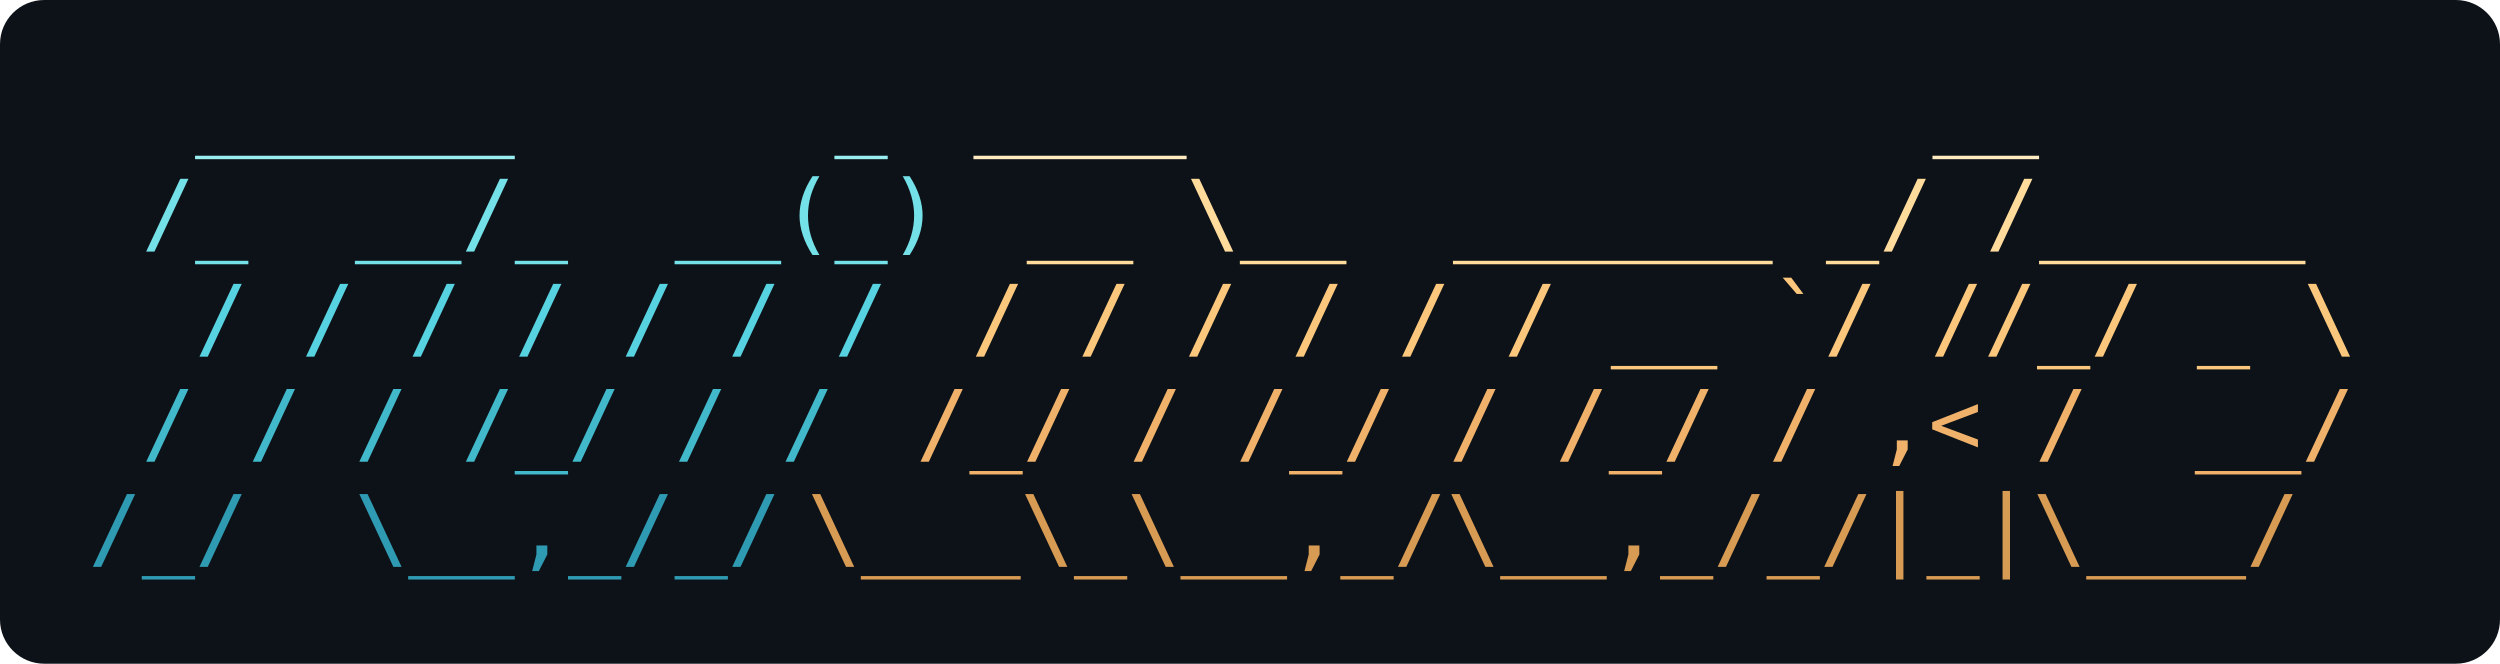
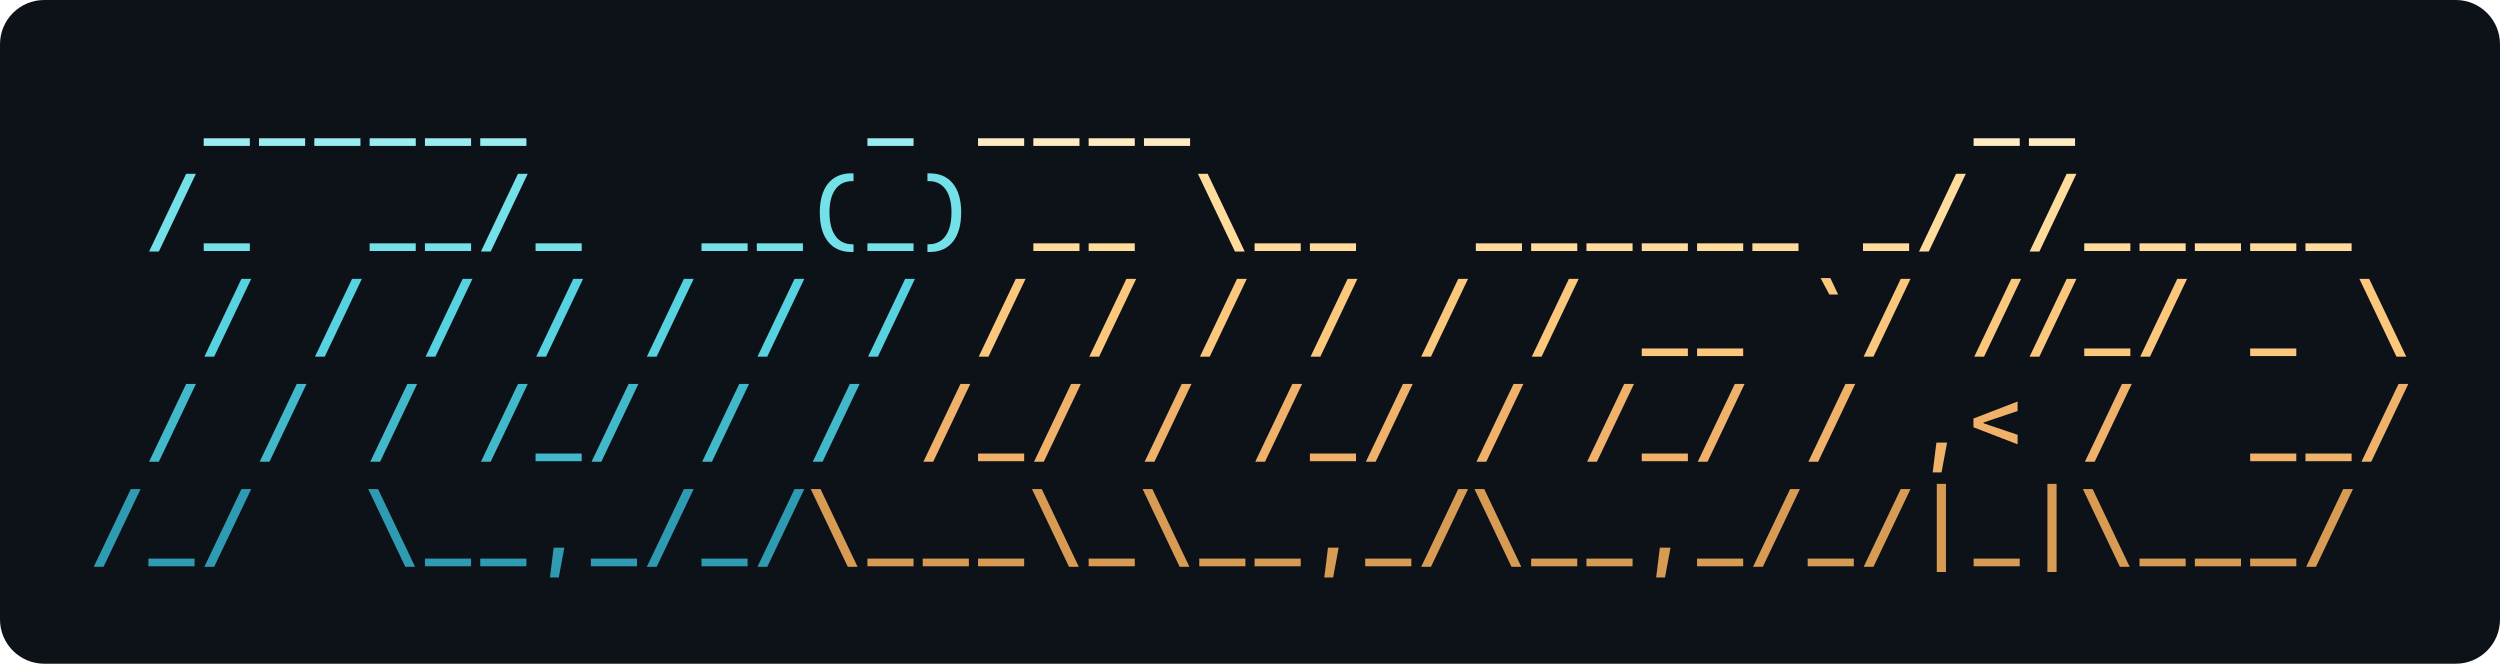
<svg xmlns="http://www.w3.org/2000/svg" viewBox="0 0 452 120" role="img" aria-labelledby="title">
  <rect width="452" height="120" rx="8" fill="#0d1218" />
-   <g font-family="monospace" font-size="16" xml:space="preserve">
-     <text x="16" y="25" textLength="160" lengthAdjust="spacingAndGlyphs" fill="#99edf1">  ______      _ </text>
-     <text x="176" y="25" textLength="200" lengthAdjust="spacingAndGlyphs" fill="#ffebc2">____              __</text>
-     <text x="16" y="44" textLength="160" lengthAdjust="spacingAndGlyphs" fill="#74e0e7"> /_  __/_  __(_)</text>
-     <text x="176" y="44" textLength="250" lengthAdjust="spacingAndGlyphs" fill="#ffdb9c"> __ \__  ______ _/ /_____</text>
-     <text x="16" y="63" textLength="150" lengthAdjust="spacingAndGlyphs" fill="#57d2e0">  / / / / / / /</text>
-     <text x="166" y="63" textLength="270" lengthAdjust="spacingAndGlyphs" fill="#fbc77c"> / / / / / / __ `/ //_/ _ \</text>
-     <text x="16" y="82" textLength="140" lengthAdjust="spacingAndGlyphs" fill="#41b9cb"> / / / /_/ / /</text>
-     <text x="156" y="82" textLength="280" lengthAdjust="spacingAndGlyphs" fill="#f0b26a"> /_/ / /_/ / /_/ / ,&lt; /  __/</text>
-     <text x="16" y="101" textLength="130" lengthAdjust="spacingAndGlyphs" fill="#2f9bb2">/_/  \__,_/_/</text>
-     <text x="146" y="101" textLength="280" lengthAdjust="spacingAndGlyphs" fill="#d89b53">\___\_\__,_/\__,_/_/|_|\___/</text>
-   </g>
+   <path fill="#99edf1" d="M36.83 26.38V25H45.17V26.38ZM46.83 26.38V25H55.17V26.38ZM56.83 26.38V25H65.17V26.38ZM66.83 26.38V25H75.17V26.38ZM76.83 26.38V25H85.17V26.38ZM86.83 26.38V25H95.17V26.38ZM156.83 26.38V25H165.17V26.38Z" />
+   <path fill="#ffebc2" d="M176.83 26.38V25H185.17V26.38ZM186.83 26.38V25H195.17V26.38ZM196.83 26.38V25H205.17V26.38ZM206.83 26.38V25H215.17V26.38ZM356.83 26.38V25H365.17V26.38ZM366.83 26.38V25H375.17V26.38Z" />
+   <path fill="#74e0e7" d="M26.95 45.48 33.65 31.42H35.42L28.72 45.48ZM36.83 45.38V44H45.17V45.38ZM66.83 45.38V44H75.17V45.38ZM76.83 45.38V44H85.17V45.38ZM86.95 45.48 93.65 31.42H95.42L88.72 45.48ZM96.83 45.38V44H105.17V45.38ZM126.83 45.38V44H135.17V45.38ZM136.83 45.38V44H145.17V45.38ZM153.92 45.56Q151.21 45.56 149.71 43.69Q148.22 41.82 148.22 38.41Q148.22 35.04 149.71 33.19Q151.21 31.34 153.92 31.34H154.32V32.75H154.08Q152.11 32.75 151.04 34.23Q149.97 35.72 149.97 38.41Q149.97 41.14 151.04 42.65Q152.11 44.16 154.08 44.16H154.32V45.56ZM156.83 45.38V44H165.17V45.38ZM167.68 45.56V44.16H167.92Q169.89 44.16 170.96 42.65Q172.03 41.14 172.03 38.41Q172.03 35.72 170.96 34.23Q169.89 32.75 167.92 32.75H167.68V31.34H168.08Q170.8 31.34 172.29 33.19Q173.78 35.04 173.78 38.41Q173.78 41.82 172.29 43.69Q170.8 45.56 168.08 45.56Z" />
+   <path fill="#ffdb9c" d="M186.83 45.38V44H195.17V45.38ZM196.83 45.38V44H205.17V45.38ZM223.28 45.48 216.58 31.42H218.35L225.05 45.48ZM226.83 45.38V44H235.17V45.38ZM236.83 45.38V44H245.17V45.38ZM266.83 45.38V44H275.17V45.38ZM276.83 45.38V44H285.17V45.38ZM286.83 45.38V44H295.17V45.38ZM296.83 45.38V44H305.17V45.38ZM306.83 45.38V44H315.17V45.38ZM316.83 45.38V44H325.17V45.38ZM336.83 45.38V44H345.17V45.38ZM346.95 45.48 353.65 31.42H355.42L348.72 45.48ZM366.95 45.48 373.65 31.42H375.42L368.72 45.48ZM376.83 45.38V44H385.17V45.38ZM386.83 45.38V44H395.17V45.38ZM396.83 45.38V44H405.17V45.38ZM406.83 45.38V44H415.17V45.38ZM416.83 45.38V44H425.17V45.38Z" />
+   <path fill="#57d2e0" d="M36.95 64.48 43.65 50.42H45.42L38.72 64.48ZM56.95 64.48 63.65 50.42H65.42L58.72 64.48ZM76.95 64.48 83.65 50.42H85.42L78.72 64.48ZM96.95 64.48 103.65 50.42H105.42L98.72 64.48ZM116.95 64.48 123.65 50.42H125.42L118.72 64.48ZM136.95 64.48 143.65 50.42H145.42L138.72 64.48ZM156.95 64.48 163.65 50.42H165.42L158.72 64.48Z" />
+   <path fill="#fbc77c" d="M176.95 64.48 183.65 50.42H185.42L178.72 64.48ZM196.95 64.48 203.65 50.42H205.42L198.72 64.48ZM216.95 64.48 223.65 50.42H225.42L218.72 64.48ZM236.95 64.48 243.65 50.42H245.42L238.72 64.48ZM256.95 64.48 263.65 50.42H265.42L258.72 64.48ZM276.95 64.48 283.65 50.42H285.42L278.72 64.48ZM296.83 64.38V63H305.17V64.38ZM306.83 64.38V63H315.17V64.38ZM330.74 53.25 329.16 50.28H330.93L332.34 53.25ZM336.95 64.48 343.65 50.42H345.42L338.72 64.48ZM356.95 64.48 363.65 50.42H365.42L358.72 64.48ZM366.95 64.48 373.65 50.42H375.42L368.72 64.48ZM376.83 64.38V63H385.17V64.38ZM386.95 64.48 393.65 50.42H395.42L388.72 64.48ZM406.83 64.38V63H415.17V64.38ZM433.28 64.48 426.58 50.42H428.35L435.05 64.48Z" />
+   <path fill="#41b9cb" d="M26.95 83.48 33.65 69.42H35.42L28.72 83.48ZM46.95 83.48 53.65 69.42H55.42L48.72 83.48ZM66.95 83.48 73.65 69.42H75.42L68.72 83.48ZM86.95 83.48 93.65 69.42H95.42L88.72 83.48ZM96.83 83.38V82H105.17V83.38ZM106.95 83.48 113.65 69.42H115.42L108.72 83.48ZM126.95 83.48 133.65 69.42H135.42L128.72 83.48ZM146.95 83.48 153.65 69.42H155.42L148.72 83.48Z" />
+   <path fill="#f0b26a" d="M166.95 83.48 173.65 69.42H175.42L168.72 83.48ZM176.83 83.38V82H185.17V83.38ZM186.95 83.48 193.65 69.42H195.42L188.72 83.48ZM206.95 83.48 213.65 69.42H215.42L208.72 83.48ZM226.95 83.48 233.65 69.42H235.42L228.72 83.48ZM236.83 83.38V82H245.17V83.38ZM246.95 83.48 253.65 69.42H255.42L248.72 83.48ZM266.95 83.48 273.65 69.42H275.42L268.72 83.48ZM286.95 83.48 293.65 69.42H295.42L288.72 83.48ZM296.83 83.38V82H305.17V83.38ZM306.95 83.48 313.65 69.42H315.42L308.72 83.48ZM326.95 83.48 333.65 69.42H335.42L328.72 83.48ZM349.43 85.41 350.1 80.02H352.03L351.03 85.41ZM364.78 80.33 356.8 77.25V75.67L364.78 72.59V74.31L358.62 76.39V76.53L364.78 78.61ZM376.95 83.48 383.65 69.42H385.42L378.72 83.48ZM406.83 83.38V82H415.17V83.38ZM416.83 83.38V82H425.17V83.38ZM426.95 83.48 433.65 69.42H435.42L428.72 83.48Z" />
+   <path fill="#2f9bb2" d="M16.95 102.48 23.65 88.42H25.42L18.72 102.48ZM26.83 102.38V101H35.17V102.38ZM36.95 102.48 43.65 88.42H45.42L38.72 102.48ZM73.28 102.48 66.58 88.42H68.35L75.05 102.48ZM76.83 102.38V101H85.17V102.38ZM86.83 102.38V101H95.17V102.38ZM99.43 104.41 100.1 99.02H102.03L101.03 104.41ZM106.83 102.38V101H115.17V102.38ZM116.95 102.48 123.65 88.42H125.42L118.72 102.48ZM126.83 102.38V101H135.17V102.38ZM136.95 102.48 143.65 88.42H145.42L138.72 102.48Z" />
+   <path fill="#d89b53" d="M153.28 102.48 146.58 88.42H148.35L155.05 102.48ZM156.83 102.38V101H165.17V102.38ZM166.83 102.38V101H175.17V102.38ZM176.83 102.38V101H185.17V102.38ZM193.28 102.48 186.58 88.42H188.35L195.05 102.48ZM196.83 102.38V101H205.17V102.38ZM213.28 102.48 206.58 88.42H208.35L215.05 102.48ZM216.83 102.38V101H225.17V102.38ZM226.83 102.38V101H235.17V102.38ZM239.43 104.41 240.1 99.02H242.03L241.03 104.41ZM246.83 102.38V101H255.17V102.38ZM256.95 102.48 263.65 88.42H265.42L258.72 102.48ZM273.28 102.48 266.58 88.42H268.35L275.05 102.48ZM276.83 102.38V101H285.17V102.38ZM286.83 102.38V101H295.17V102.38ZM299.43 104.41 300.1 99.02H302.03L301.03 104.41ZM306.83 102.38V101H315.17V102.38ZM316.95 102.48 323.65 88.42H325.42L318.72 102.48ZM326.83 102.38V101H335.17V102.38ZM336.95 102.48 343.65 88.42H345.42L338.72 102.48ZM350.17 103.42V87.48H351.83V103.42ZM356.83 102.38V101H365.17V102.38ZM370.17 103.42V87.48H371.83V103.42ZM383.28 102.48 376.58 88.42H378.35L385.05 102.48ZM386.83 102.38V101H395.17V102.38ZM396.83 102.38V101H405.17V102.38ZM406.83 102.38V101H415.17V102.38ZM416.95 102.48 423.65 88.42H425.42L418.72 102.48Z" />
</svg>
